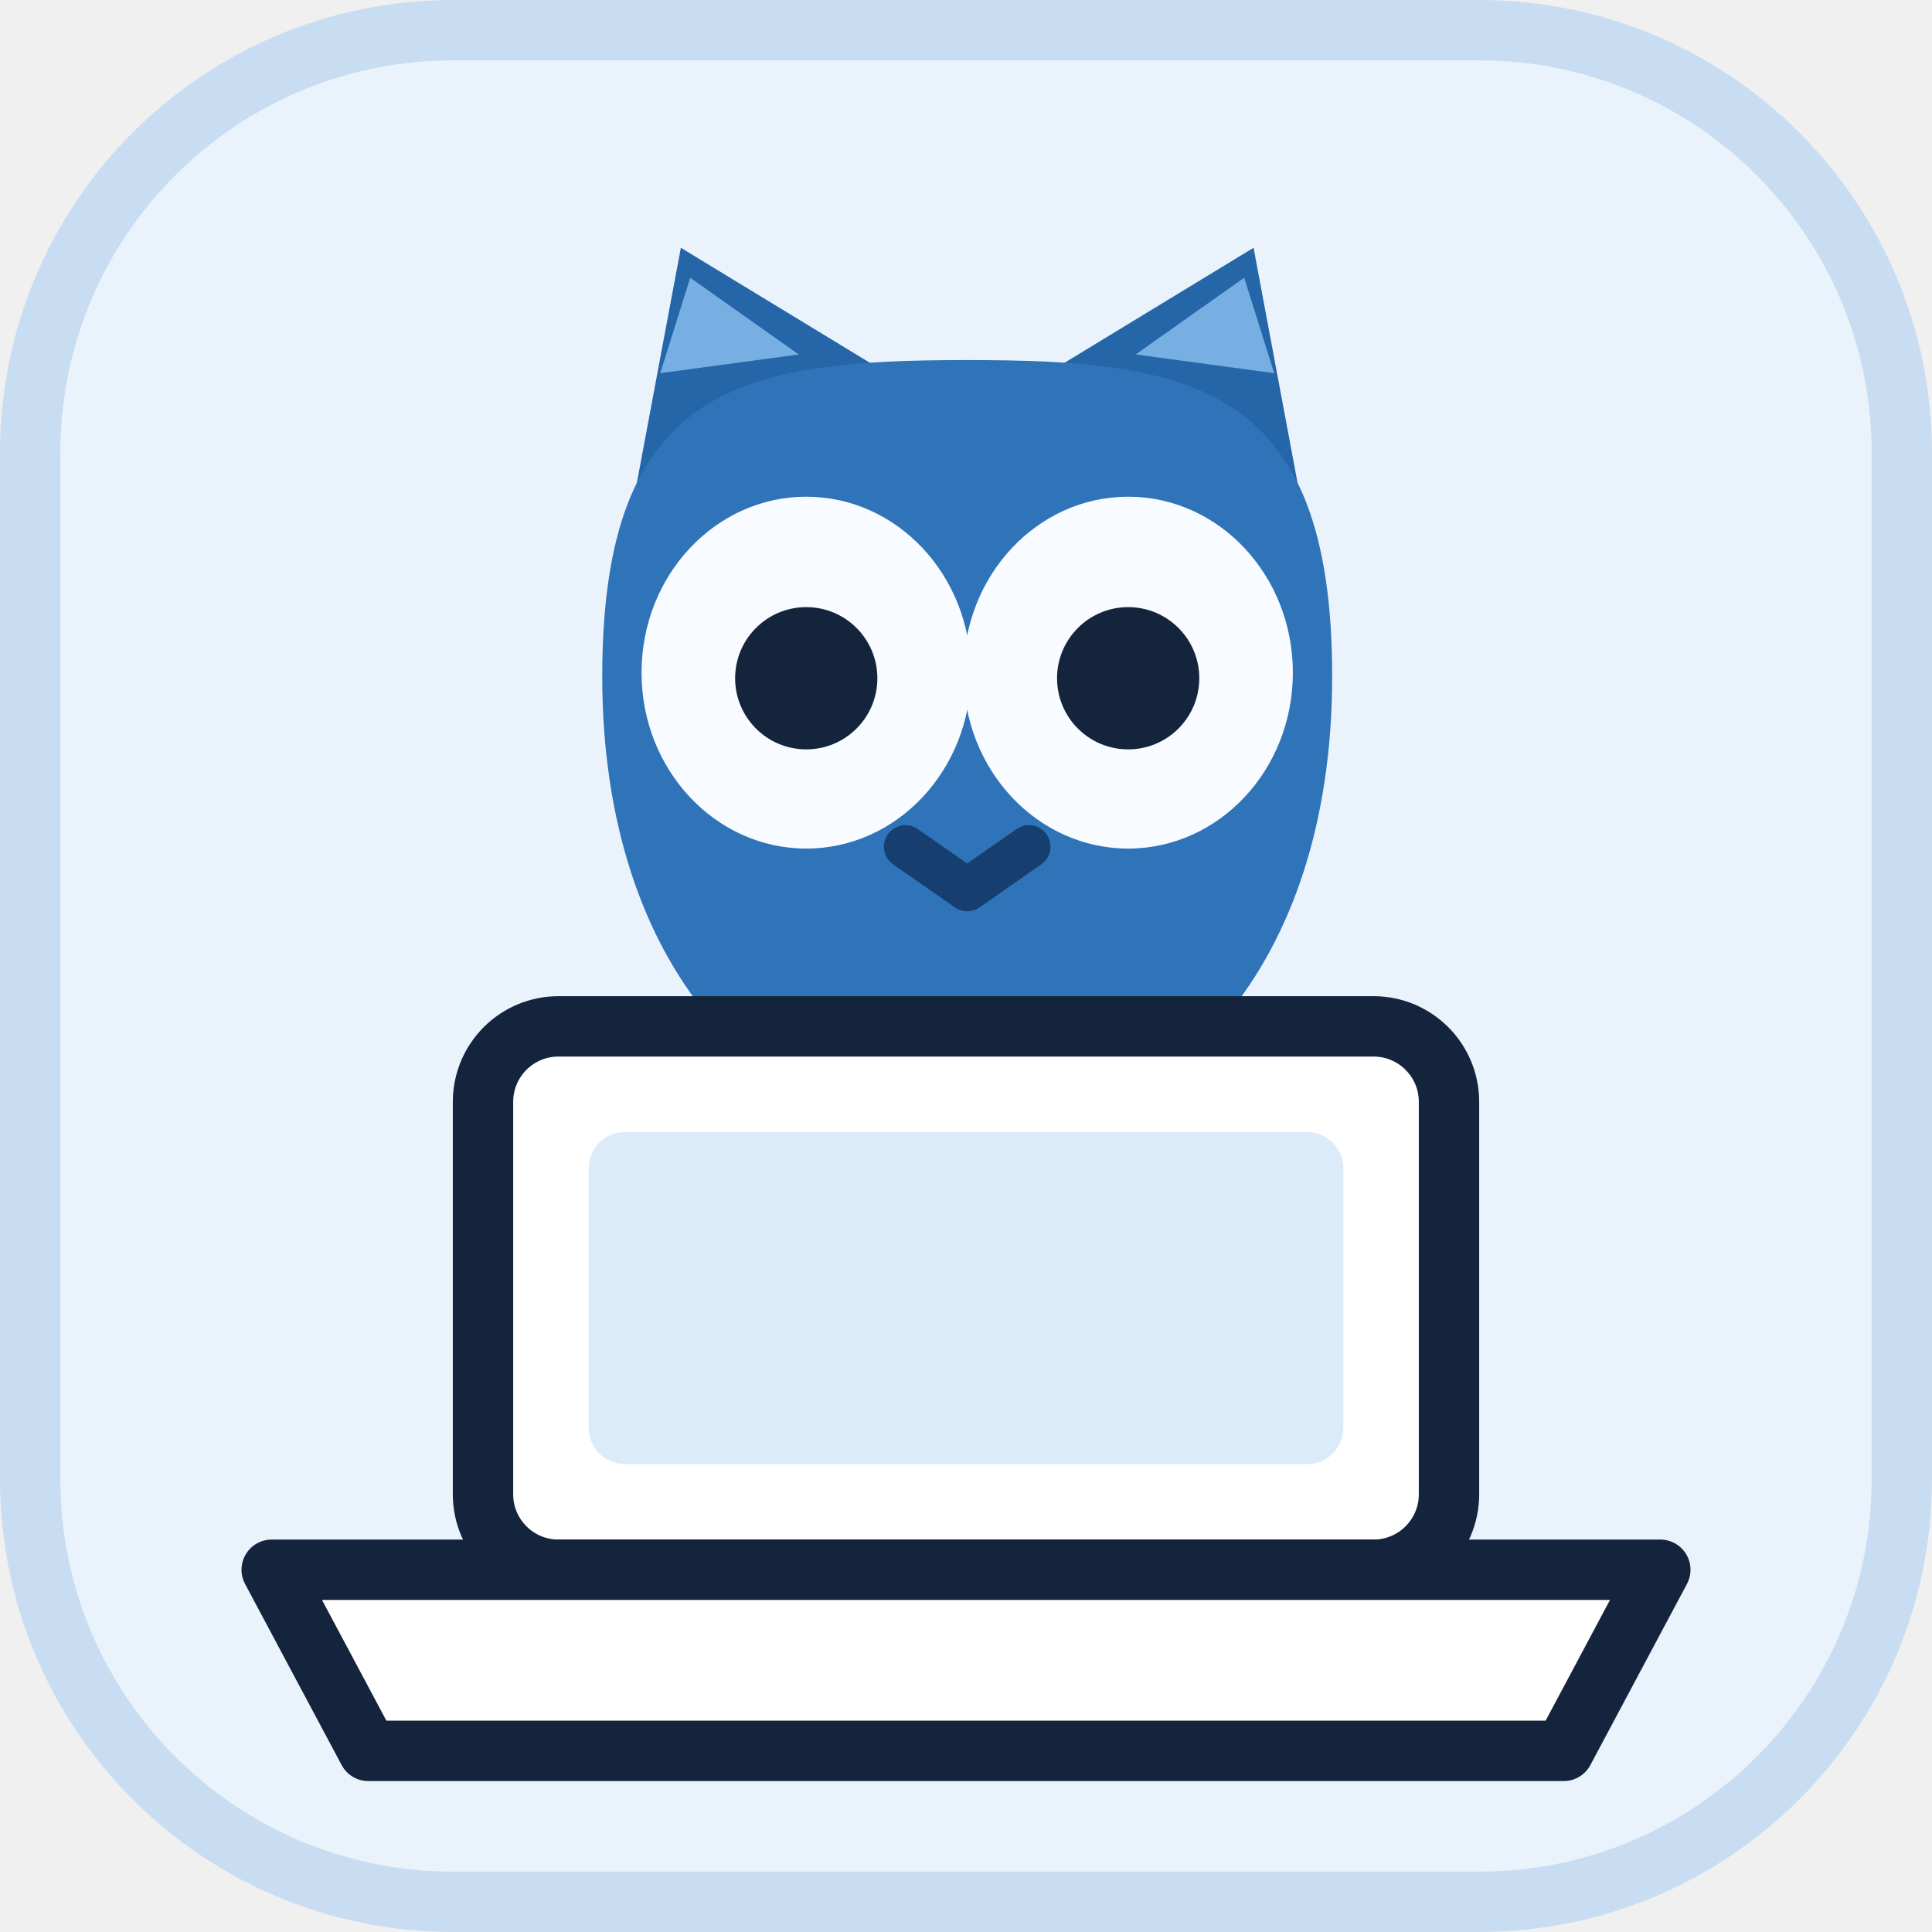
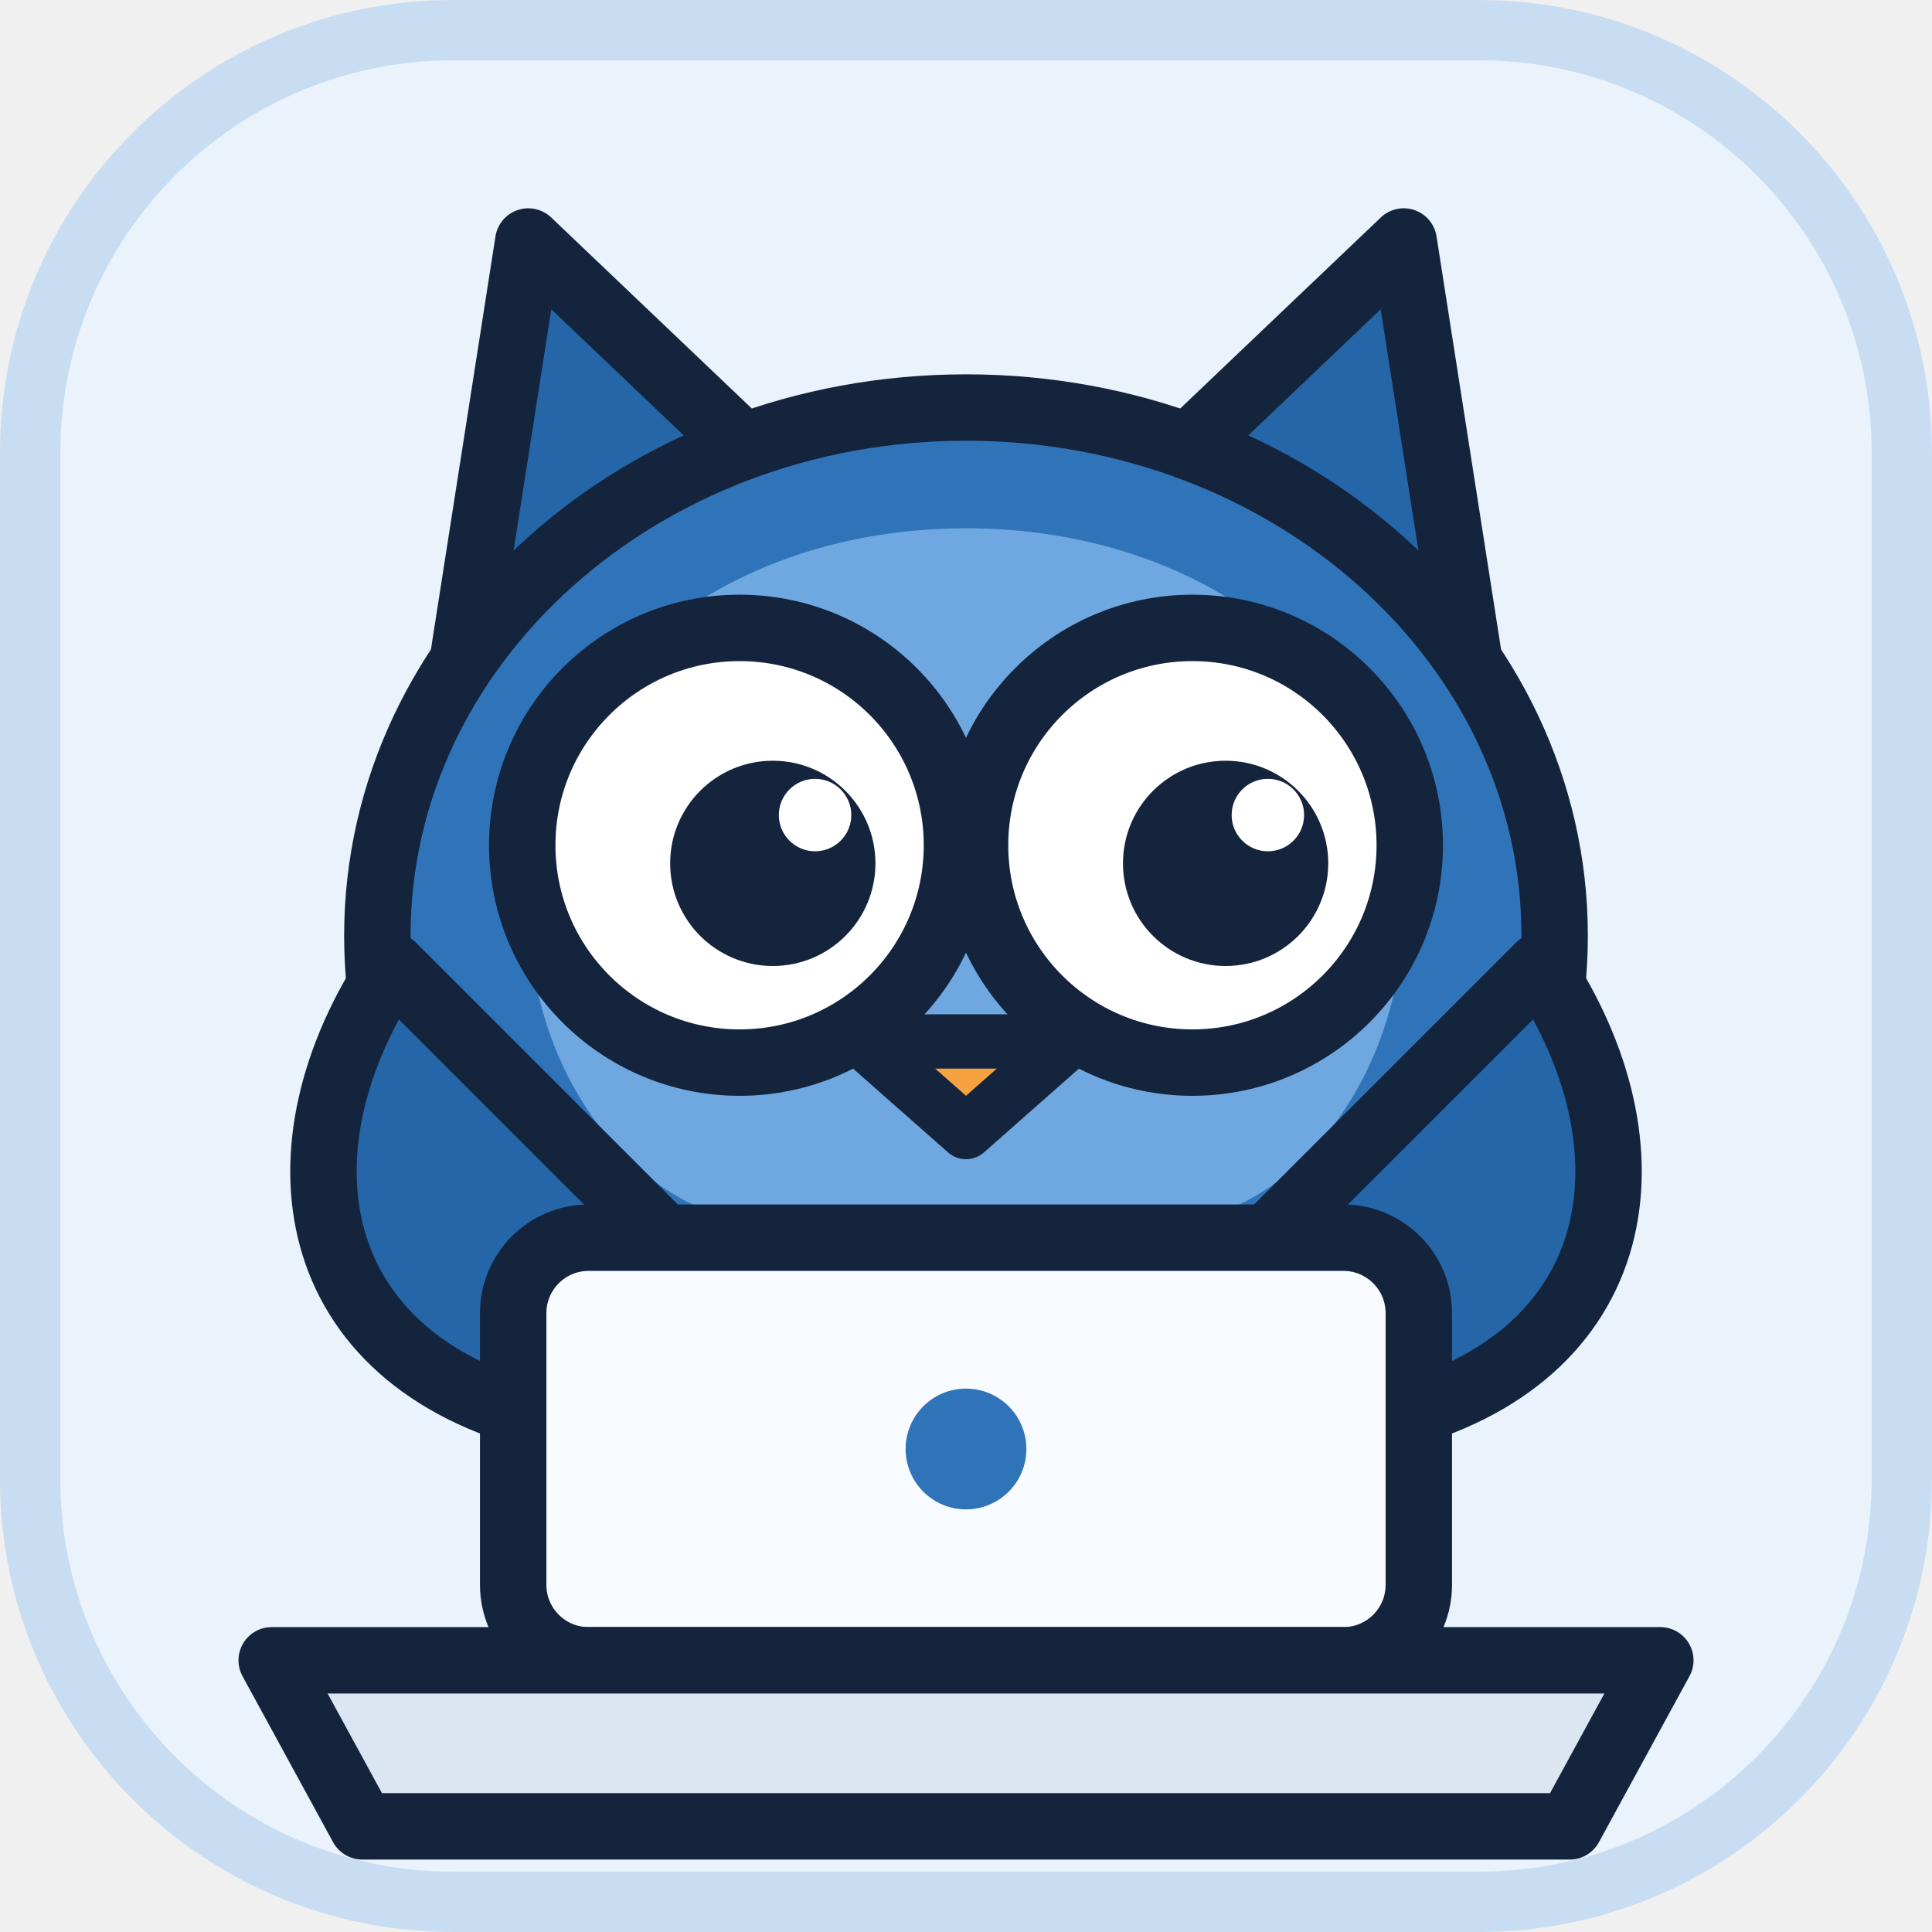
<svg xmlns="http://www.w3.org/2000/svg" width="64" height="64" viewBox="0 0 64 64" fill="none">
  <rect x="1" y="1" width="62" height="62" rx="14" fill="#EAF3FC" stroke="#C9DDF2" stroke-width="2" />
-   <g transform="translate(12.2 3) scale(.62)">
-     <path d="M13.5 25.5 16.7 8.4l12 7.3a30 30 0 0 1 6.6 0l12-7.3 3.2 17.1Z" fill="#2466A8" />
-     <path d="M15.6 15.1 17.2 10l5.8 4.1Z" fill="#78AFE2" />
-     <path d="m48.4 15.1-1.6-5.1-5.8 4.1Z" fill="#78AFE2" />
-     <path d="M51.5 31.3C51.5 46.9 42.8 56 32 56S12.5 46.9 12.5 31.3 20 14.4 32 14.4s19.5 1.3 19.5 16.9Z" fill="#2F73B9" />
-     <ellipse cx="23.4" cy="31.1" rx="8.8" ry="9.4" fill="#F8FBFF" />
-     <ellipse cx="40.6" cy="31.1" rx="8.8" ry="9.4" fill="#F8FBFF" />
-     <circle cx="23.4" cy="31.4" r="3.8" fill="#14243D" />
-     <circle cx="40.6" cy="31.4" r="3.8" fill="#14243D" />
-     <path d="m28.7 40.4 3.3 2.3 3.3-2.3" stroke="#163F70" stroke-width="2.3" stroke-linecap="round" stroke-linejoin="round" />
-   </g>
-   <rect x="16" y="34" width="32" height="18" rx="2.5" fill="#FFFFFF" stroke="#14243D" stroke-width="2" />
-   <rect x="19.5" y="37.5" width="25" height="11" rx="1.2" fill="#DCEBFA" />
-   <path d="M9 52h46l-3.2 6H12.2z" fill="#FFFFFF" stroke="#14243D" stroke-width="2" stroke-linejoin="round" />
+   <path d="M15 24 17.5 8 28 18Z" fill="#2466A8" stroke="#14243D" stroke-width="2.2" stroke-linejoin="round" />
+   <path d="M49 24 46.5 8 36 18Z" fill="#2466A8" stroke="#14243D" stroke-width="2.2" stroke-linejoin="round" />
+   <ellipse cx="32" cy="31" rx="19.5" ry="17.5" fill="#2F73B9" stroke="#14243D" stroke-width="2.2" />
+   <path d="M17.5 30c0-7.5 6.5-12.5 14.5-12.5S46.5 22.5 46.5 30c0 6-4 10.5-8 10.5h-13c-4 0-8-4.5-8-10.5Z" fill="#6FA8E0" />
+   <circle cx="24.5" cy="28" r="7.2" fill="#FFFFFF" stroke="#14243D" stroke-width="2.2" />
+   <circle cx="39.5" cy="28" r="7.2" fill="#FFFFFF" stroke="#14243D" stroke-width="2.2" />
+   <circle cx="25.6" cy="28.6" r="3.4" fill="#14243D" />
+   <circle cx="40.6" cy="28.6" r="3.4" fill="#14243D" />
+   <circle cx="27" cy="27" r="1.2" fill="#FFFFFF" />
+   <circle cx="42" cy="27" r="1.2" fill="#FFFFFF" />
+   <path d="m32 37.5-3.4-3h6.8Z" fill="#F4A340" stroke="#14243D" stroke-width="1.8" stroke-linejoin="round" />
+   <path d="M13 32c-4 6-3 13 5 15l4-6Z" fill="#2466A8" stroke="#14243D" stroke-width="2.2" stroke-linejoin="round" />
+   <path d="M51 32c4 6 3 13-5 15l-4-6Z" fill="#2466A8" stroke="#14243D" stroke-width="2.2" stroke-linejoin="round" />
+   <rect x="17" y="41" width="30" height="14" rx="2.5" fill="#F8FBFF" stroke="#14243D" stroke-width="2.2" />
+   <circle cx="32" cy="48" r="2" fill="#2F73B9" />
+   <path d="M9 55h46l-3 5.5H12Z" fill="#DCE6F2" stroke="#14243D" stroke-width="2.2" stroke-linejoin="round" />
</svg>
